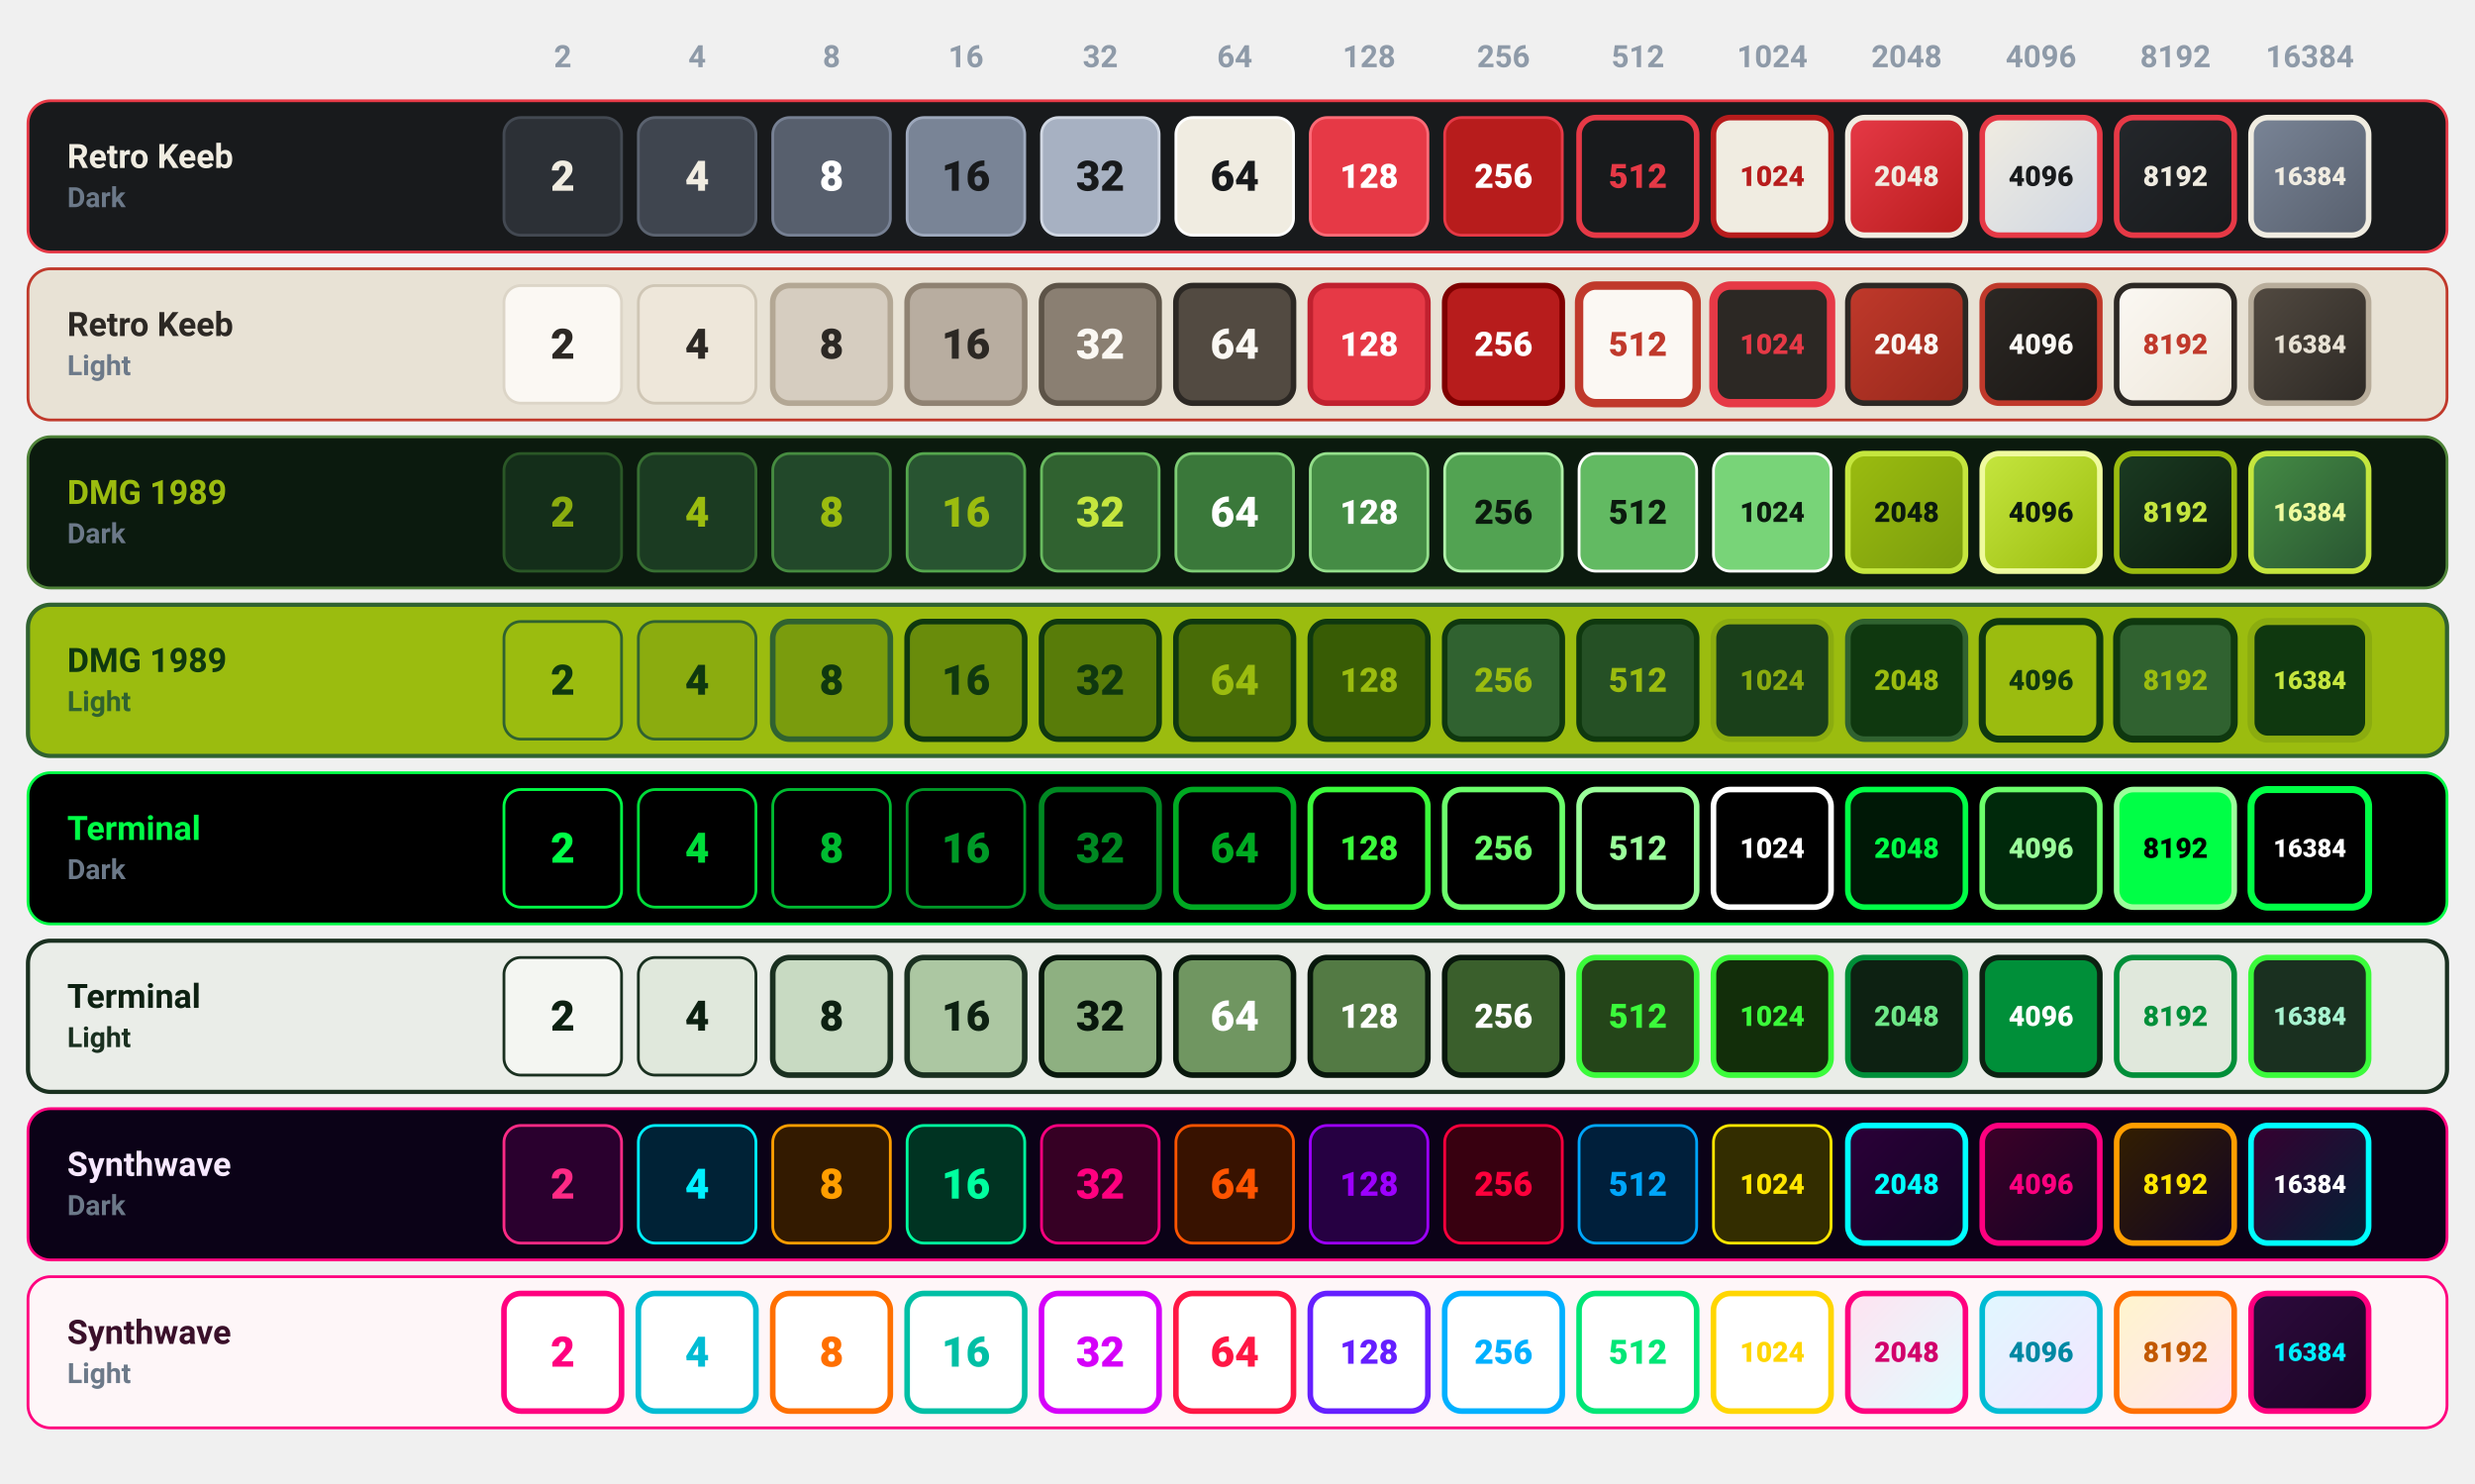
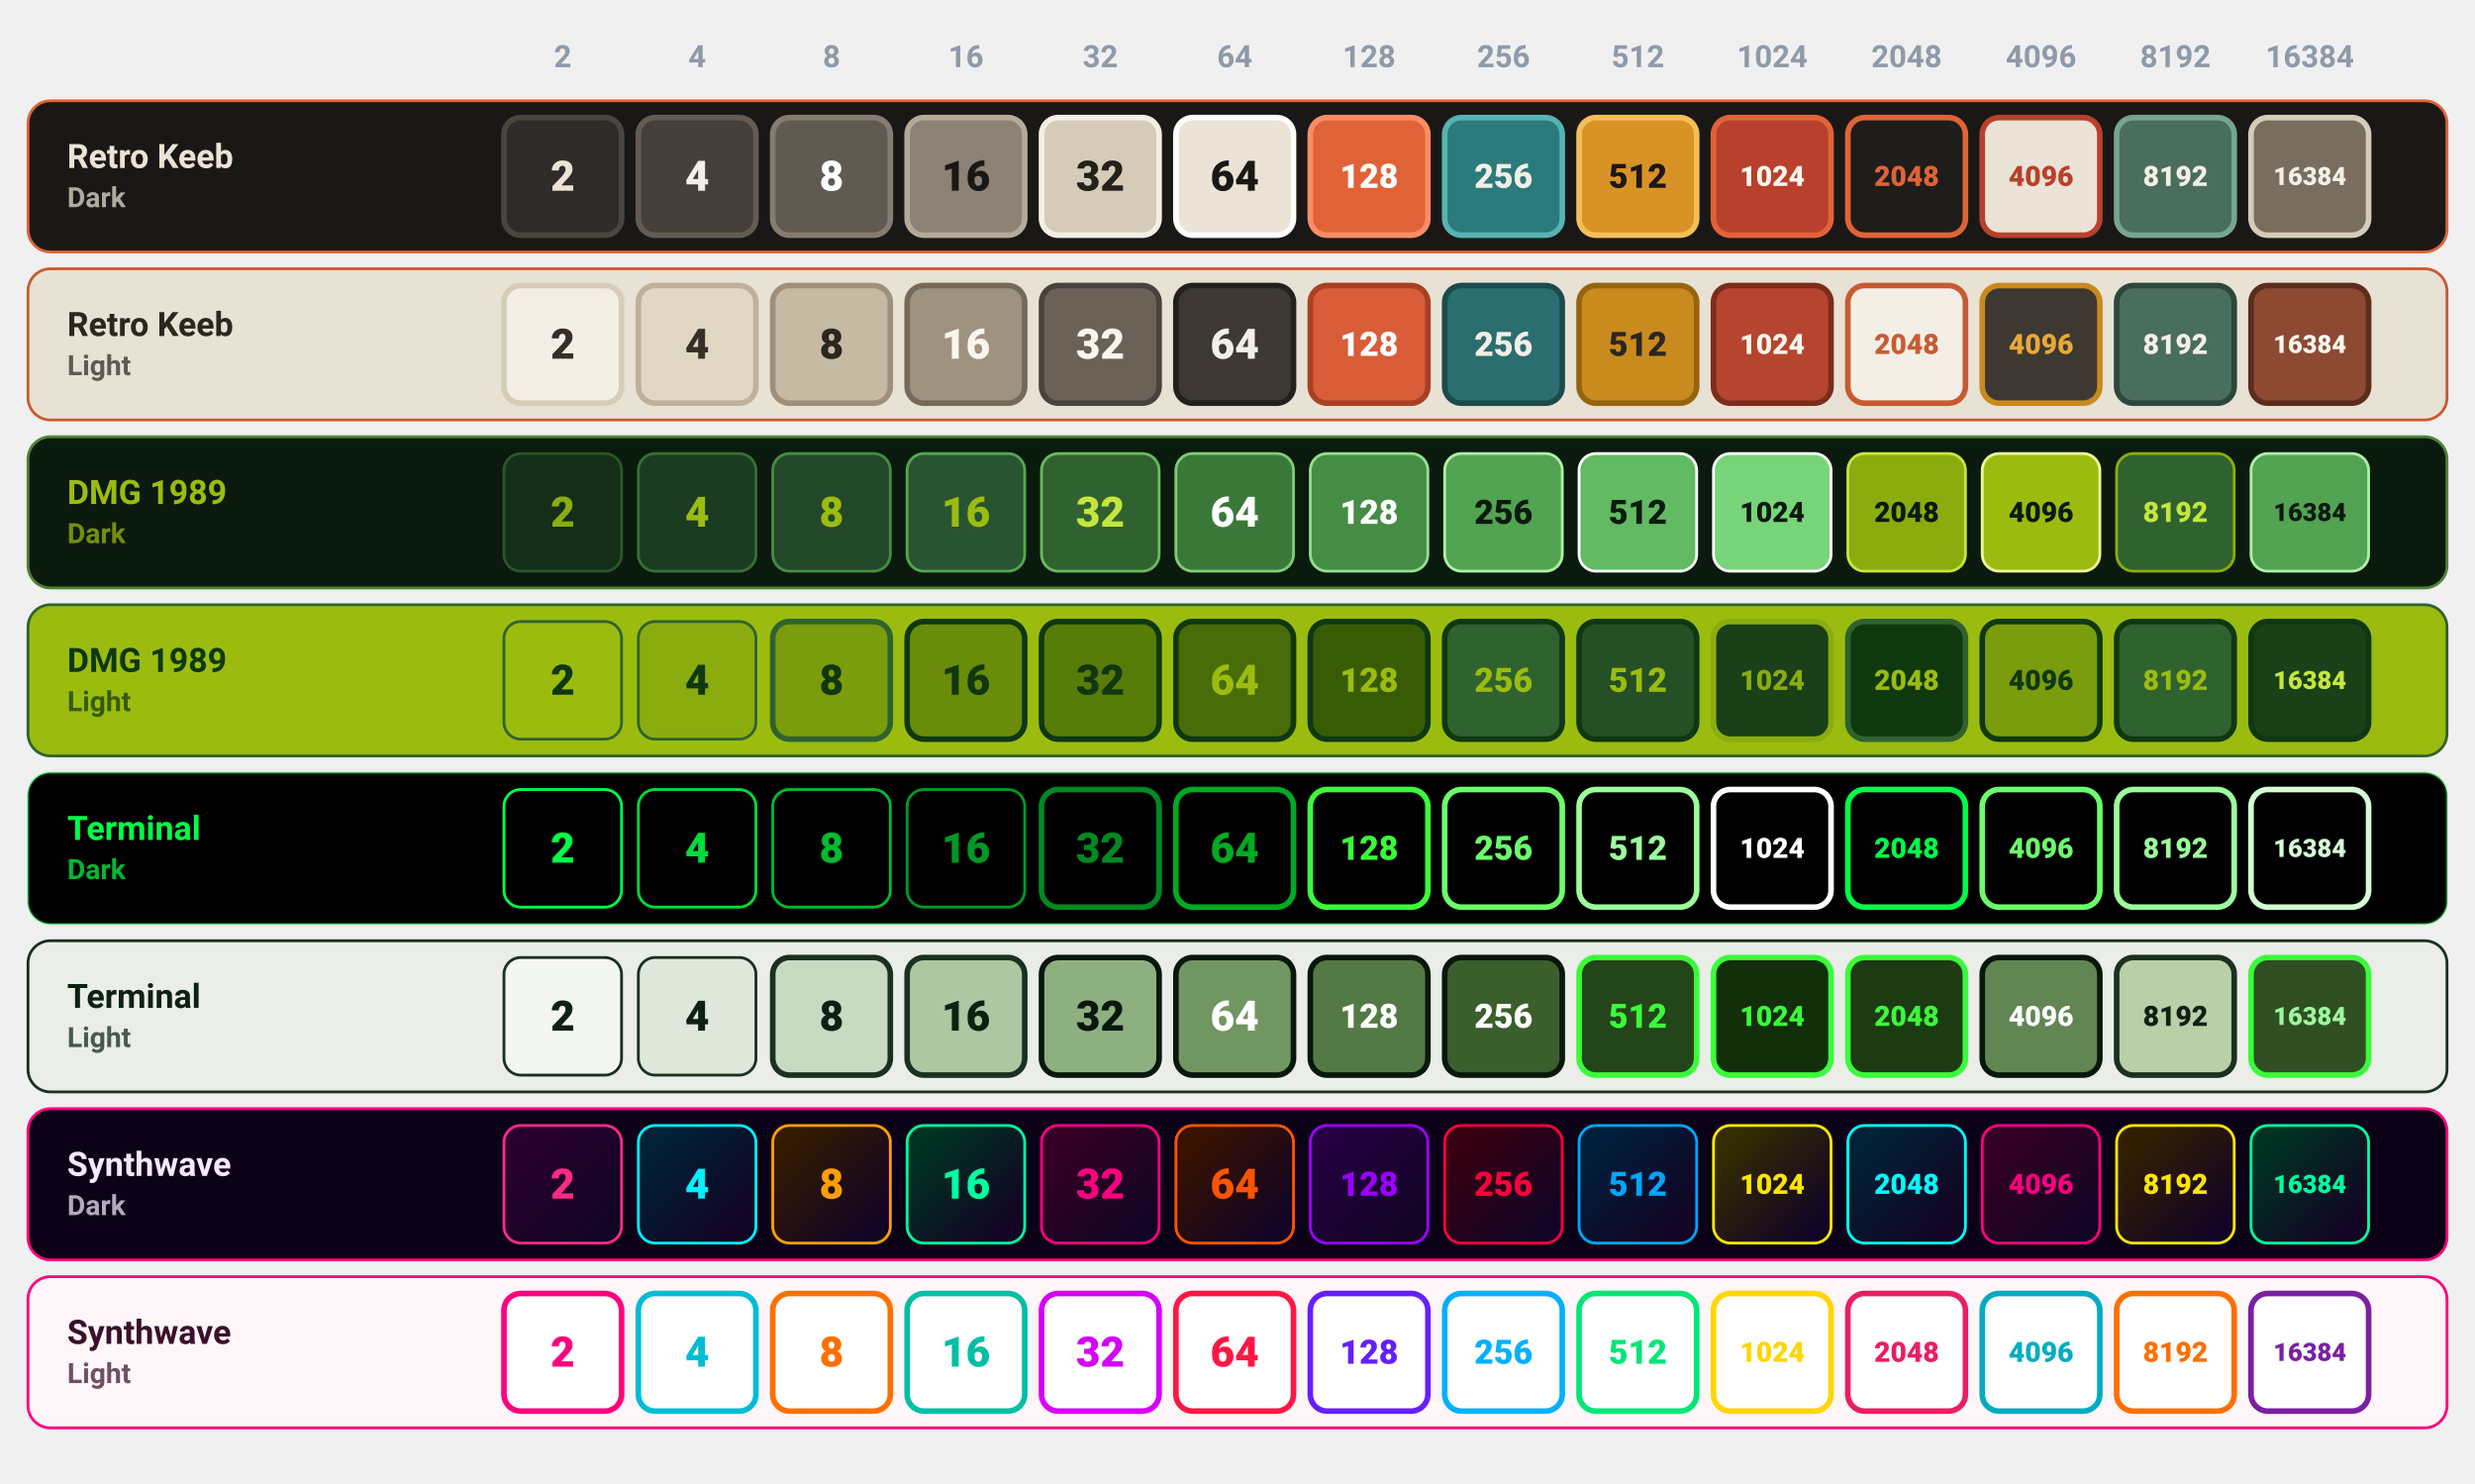
<svg xmlns="http://www.w3.org/2000/svg" viewBox="0 0 884 530" width="100%" height="100%" style="background:#0a0c0e; font-family:-apple-system, BlinkMacSystemFont, 'Segoe UI', Roboto, sans-serif;">
  <style>
    .hdr { fill:#8e9aa8; font-size:11px; font-weight:700; text-anchor:middle; }
    .lbl { font-size:12px; font-weight:700; }
    .sub { font-size:10px; font-weight:600; fill:#6c7989; }
    .val { font-weight:800; text-anchor:middle; dominant-baseline:central; }
    .v2 { font-size:15px; } .v3 { font-size:12px; } .v4 { font-size:10px; } .v5 { font-size:9px; }
  </style>
  <defs>
-     <linearGradient id="rkd-2048" x1="0%" y1="0%" x2="100%" y2="100%">
-       <stop offset="0%" stop-color="#e63946" />
-       <stop offset="100%" stop-color="#b71c1c" />
-     </linearGradient>
-     <linearGradient id="rkd-4096" x1="0%" y1="0%" x2="100%" y2="100%">
-       <stop offset="0%" stop-color="#f0ece1" />
-       <stop offset="100%" stop-color="#d0d7e3" />
-     </linearGradient>
-     <linearGradient id="rkd-8192" x1="0%" y1="0%" x2="100%" y2="100%">
-       <stop offset="0%" stop-color="#24272b" />
-       <stop offset="100%" stop-color="#181a1c" />
-     </linearGradient>
-     <linearGradient id="rkd-16384" x1="0%" y1="0%" x2="100%" y2="100%">
-       <stop offset="0%" stop-color="#798496" />
-       <stop offset="100%" stop-color="#575f6d" />
-     </linearGradient>
-     <linearGradient id="rkl-2048" x1="0%" y1="0%" x2="100%" y2="100%">
-       <stop offset="0%" stop-color="#c0392b" />
-       <stop offset="100%" stop-color="#96281b" />
-     </linearGradient>
-     <linearGradient id="rkl-4096" x1="0%" y1="0%" x2="100%" y2="100%">
-       <stop offset="0%" stop-color="#2c2824" />
-       <stop offset="100%" stop-color="#1a1715" />
-     </linearGradient>
-     <linearGradient id="rkl-8192" x1="0%" y1="0%" x2="100%" y2="100%">
-       <stop offset="0%" stop-color="#fbf8f3" />
-       <stop offset="100%" stop-color="#eee7da" />
-     </linearGradient>
-     <linearGradient id="rkl-16384" x1="0%" y1="0%" x2="100%" y2="100%">
-       <stop offset="0%" stop-color="#524a41" />
-       <stop offset="100%" stop-color="#2c2824" />
-     </linearGradient>
-     <linearGradient id="dd-2048" x1="0%" y1="0%" x2="100%" y2="100%">
-       <stop offset="0%" stop-color="#9bbc0f" />
-       <stop offset="100%" stop-color="#7a9c0d" />
-     </linearGradient>
-     <linearGradient id="dd-4096" x1="0%" y1="0%" x2="100%" y2="100%">
-       <stop offset="0%" stop-color="#c5e63e" />
-       <stop offset="100%" stop-color="#9bbc0f" />
-     </linearGradient>
-     <linearGradient id="dd-8192" x1="0%" y1="0%" x2="100%" y2="100%">
-       <stop offset="0%" stop-color="#1b3b22" />
-       <stop offset="100%" stop-color="#0b1a0e" />
-     </linearGradient>
-     <linearGradient id="dd-16384" x1="0%" y1="0%" x2="100%" y2="100%">
-       <stop offset="0%" stop-color="#458c45" />
-       <stop offset="100%" stop-color="#285431" />
-     </linearGradient>
-     <linearGradient id="swd-2048" x1="0%" y1="0%" x2="100%" y2="100%">
-       <stop offset="0%" stop-color="#2b0038" />
-       <stop offset="100%" stop-color="#120424" />
-     </linearGradient>
-     <linearGradient id="swd-4096" x1="0%" y1="0%" x2="100%" y2="100%">
-       <stop offset="0%" stop-color="#3d0028" />
-       <stop offset="100%" stop-color="#120424" />
-     </linearGradient>
-     <linearGradient id="swd-8192" x1="0%" y1="0%" x2="100%" y2="100%">
+     <linearGradient id="swd-2" x1="14.6%" y1="14.6%" x2="85.4%" y2="85.4%">
+       <stop offset="0%" stop-color="#2a002e" />
+       <stop offset="100%" stop-color="#120424" />
+     </linearGradient>
+     <linearGradient id="swd-4" x1="14.6%" y1="14.6%" x2="85.4%" y2="85.4%">
+       <stop offset="0%" stop-color="#002236" />
+       <stop offset="100%" stop-color="#120424" />
+     </linearGradient>
+     <linearGradient id="swd-8" x1="14.6%" y1="14.6%" x2="85.4%" y2="85.4%">
+       <stop offset="0%" stop-color="#331a00" />
+       <stop offset="100%" stop-color="#120424" />
+     </linearGradient>
+     <linearGradient id="swd-16" x1="14.6%" y1="14.6%" x2="85.4%" y2="85.4%">
+       <stop offset="0%" stop-color="#003322" />
+       <stop offset="100%" stop-color="#120424" />
+     </linearGradient>
+     <linearGradient id="swd-32" x1="14.6%" y1="14.6%" x2="85.4%" y2="85.4%">
+       <stop offset="0%" stop-color="#360024" />
+       <stop offset="100%" stop-color="#120424" />
+     </linearGradient>
+     <linearGradient id="swd-64" x1="14.6%" y1="14.6%" x2="85.4%" y2="85.4%">
+       <stop offset="0%" stop-color="#381200" />
+       <stop offset="100%" stop-color="#120424" />
+     </linearGradient>
+     <linearGradient id="swd-128" x1="14.6%" y1="14.6%" x2="85.4%" y2="85.4%">
+       <stop offset="0%" stop-color="#260042" />
+       <stop offset="100%" stop-color="#120424" />
+     </linearGradient>
+     <linearGradient id="swd-256" x1="14.6%" y1="14.6%" x2="85.4%" y2="85.4%">
+       <stop offset="0%" stop-color="#380010" />
+       <stop offset="100%" stop-color="#120424" />
+     </linearGradient>
+     <linearGradient id="swd-512" x1="14.6%" y1="14.6%" x2="85.4%" y2="85.4%">
+       <stop offset="0%" stop-color="#001f3b" />
+       <stop offset="100%" stop-color="#120424" />
+     </linearGradient>
+     <linearGradient id="swd-1024" x1="14.6%" y1="14.6%" x2="85.4%" y2="85.4%">
+       <stop offset="0%" stop-color="#332d00" />
+       <stop offset="100%" stop-color="#120424" />
+     </linearGradient>
+     <linearGradient id="swd-2048" x1="14.6%" y1="14.6%" x2="85.4%" y2="85.4%">
+       <stop offset="0%" stop-color="#002236" />
+       <stop offset="100%" stop-color="#120424" />
+     </linearGradient>
+     <linearGradient id="swd-4096" x1="14.6%" y1="14.6%" x2="85.4%" y2="85.4%">
+       <stop offset="0%" stop-color="#360024" />
+       <stop offset="100%" stop-color="#120424" />
+     </linearGradient>
+     <linearGradient id="swd-8192" x1="14.6%" y1="14.6%" x2="85.4%" y2="85.4%">
      <stop offset="0%" stop-color="#331f00" />
      <stop offset="100%" stop-color="#120424" />
    </linearGradient>
-     <linearGradient id="swd-16384" x1="0%" y1="0%" x2="100%" y2="100%">
-       <stop offset="0%" stop-color="#360030" />
-       <stop offset="100%" stop-color="#002236" />
-     </linearGradient>
-     <linearGradient id="swl-2048" x1="0%" y1="0%" x2="100%" y2="100%">
-       <stop offset="0%" stop-color="#ffe3f1" />
-       <stop offset="100%" stop-color="#e0fcff" />
-     </linearGradient>
-     <linearGradient id="swl-4096" x1="0%" y1="0%" x2="100%" y2="100%">
-       <stop offset="0%" stop-color="#e0f7ff" />
-       <stop offset="100%" stop-color="#f3e5ff" />
-     </linearGradient>
-     <linearGradient id="swl-8192" x1="0%" y1="0%" x2="100%" y2="100%">
-       <stop offset="0%" stop-color="#fff5cc" />
-       <stop offset="100%" stop-color="#ffe3f1" />
-     </linearGradient>
-     <linearGradient id="swl-16384" x1="0%" y1="0%" x2="100%" y2="100%">
-       <stop offset="0%" stop-color="#2d0a3d" />
-       <stop offset="100%" stop-color="#1a0524" />
+     <linearGradient id="swd-16384" x1="14.6%" y1="14.6%" x2="85.4%" y2="85.4%">
+       <stop offset="0%" stop-color="#003322" />
+       <stop offset="100%" stop-color="#120424" />
    </linearGradient>
  </defs>
  <g transform="translate(180, 24)">
    <text x="21" class="hdr">2</text>
    <text x="69" class="hdr">4</text>
    <text x="117" class="hdr">8</text>
    <text x="165" class="hdr">16</text>
    <text x="213" class="hdr">32</text>
    <text x="261" class="hdr">64</text>
    <text x="309" class="hdr">128</text>
    <text x="357" class="hdr">256</text>
    <text x="405" class="hdr">512</text>
    <text x="453" class="hdr">1024</text>
    <text x="501" class="hdr">2048</text>
    <text x="549" class="hdr">4096</text>
    <text x="597" class="hdr">8192</text>
    <text x="645" class="hdr">16384</text>
  </g>
  <g transform="translate(10, 36)">
-     <rect width="864" height="54" rx="8" fill="#181a1c" stroke="#e63946" stroke-width="1" />
-     <text x="14" y="24" fill="#f0ece1" class="lbl">Retro Keeb</text>
-     <text x="14" y="38" class="sub">Dark</text>
-     <g transform="translate(170, 6)">
-       <rect x="0" width="42" height="42" rx="6" fill="#2c3036" stroke="#434952" />
-       <text x="21" y="21" fill="#f0ece1" class="val v2">2</text>
-       <rect x="48" width="42" height="42" rx="6" fill="#3f454f" stroke="#5b6370" />
-       <text x="69" y="21" fill="#f0ece1" class="val v2">4</text>
-       <rect x="96" width="42" height="42" rx="6" fill="#575f6d" stroke="#778194" />
+     <rect width="864" height="54" rx="8" fill="#1a1816" stroke="#e06338" stroke-width="1" />
+     <text x="14" y="24" fill="#ebe3d5" class="lbl">Retro Keeb</text>
+     <text x="14" y="38" class="sub" style="fill:#ebe3d5;" fill-opacity="0.72">Dark</text>
+     <g transform="translate(170, 6)">
+       <rect x="0" width="42" height="42" rx="6" fill="#2e2b28" stroke="#4a453f" stroke-width="2" />
+       <text x="21" y="21" fill="#ebe3d5" class="val v2">2</text>
+       <rect x="48" width="42" height="42" rx="6" fill="#443f3a" stroke="#635c55" stroke-width="2" />
+       <text x="69" y="21" fill="#f4efe6" class="val v2">4</text>
+       <rect x="96" width="42" height="42" rx="6" fill="#615a52" stroke="#857c71" stroke-width="2" />
      <text x="117" y="21" fill="#ffffff" class="val v2">8</text>
-       <rect x="144" width="42" height="42" rx="6" fill="#798496" stroke="#9ea9bd" />
-       <text x="165" y="21" fill="#181a1c" class="val v2">16</text>
-       <rect x="192" width="42" height="42" rx="6" fill="#a7b1c2" stroke="#d0d7e3" />
-       <text x="213" y="21" fill="#181a1c" class="val v2">32</text>
-       <rect x="240" width="42" height="42" rx="6" fill="#f0ece1" stroke="#ffffff" />
-       <text x="261" y="21" fill="#181a1c" class="val v2">64</text>
-       <rect x="288" width="42" height="42" rx="6" fill="#e63946" stroke="#ff6b77" />
+       <rect x="144" width="42" height="42" rx="6" fill="#8c8275" stroke="#b5a998" stroke-width="2" />
+       <text x="165" y="21" fill="#1a1816" class="val v2">16</text>
+       <rect x="192" width="42" height="42" rx="6" fill="#d6cbb8" stroke="#f4efe6" stroke-width="2" />
+       <text x="213" y="21" fill="#24201c" class="val v2">32</text>
+       <rect x="240" width="42" height="42" rx="6" fill="#ebe3d5" stroke="#ffffff" stroke-width="2" />
+       <text x="261" y="21" fill="#1a1816" class="val v2">64</text>
+       <rect x="288" width="42" height="42" rx="6" fill="#e06338" stroke="#ff8c66" stroke-width="2" />
      <text x="309" y="21" fill="#ffffff" class="val v3">128</text>
-       <rect x="336" width="42" height="42" rx="6" fill="#b71c1c" stroke="#e63946" />
-       <text x="357" y="21" fill="#ffffff" class="val v3">256</text>
-       <rect x="384" width="42" height="42" rx="6" fill="#181a1c" stroke="#e63946" stroke-width="2" />
-       <text x="405" y="21" fill="#e63946" class="val v3">512</text>
-       <rect x="432" width="42" height="42" rx="6" fill="#f0ece1" stroke="#b71c1c" stroke-width="2" />
-       <text x="453" y="21" fill="#b71c1c" class="val v4">1024</text>
-       <rect x="480" width="42" height="42" rx="6" fill="url(#rkd-2048)" stroke="#f0ece1" stroke-width="2" />
-       <text x="501" y="21" fill="#f0ece1" class="val v4">2048</text>
-       <rect x="528" width="42" height="42" rx="6" fill="url(#rkd-4096)" stroke="#e63946" stroke-width="2" />
-       <text x="549" y="21" fill="#181a1c" class="val v4">4096</text>
-       <rect x="576" width="42" height="42" rx="6" fill="url(#rkd-8192)" stroke="#e63946" stroke-width="2" />
-       <text x="597" y="21" fill="#f0ece1" class="val v4">8192</text>
-       <rect x="624" width="42" height="42" rx="6" fill="url(#rkd-16384)" stroke="#f0ece1" stroke-width="2" />
-       <text x="645" y="21" fill="#f0ece1" class="val v5">16384</text>
+       <rect x="336" width="42" height="42" rx="6" fill="#2c7a7b" stroke="#56b3b4" stroke-width="2" />
+       <text x="357" y="21" fill="#f4efe6" class="val v3">256</text>
+       <rect x="384" width="42" height="42" rx="6" fill="#d99226" stroke="#f5be58" stroke-width="2" />
+       <text x="405" y="21" fill="#1a1816" class="val v3">512</text>
+       <rect x="432" width="42" height="42" rx="6" fill="#b8402c" stroke="#e06338" stroke-width="2" />
+       <text x="453" y="21" fill="#faf6ee" class="val v4">1024</text>
+       <rect x="480" width="42" height="42" rx="6" fill="#1f1d1b" stroke="#e06338" stroke-width="2" />
+       <text x="501" y="21" fill="#e06338" class="val v4">2048</text>
+       <rect x="528" width="42" height="42" rx="6" fill="#ebe3d5" stroke="#b8402c" stroke-width="2" />
+       <text x="549" y="21" fill="#b8402c" class="val v4">4096</text>
+       <rect x="576" width="42" height="42" rx="6" fill="#496e5d" stroke="#76a68f" stroke-width="2" />
+       <text x="597" y="21" fill="#f4efe6" class="val v4">8192</text>
+       <rect x="624" width="42" height="42" rx="6" fill="#786d5f" stroke="#d6cbb8" stroke-width="2" />
+       <text x="645" y="21" fill="#f4efe6" class="val v5">16384</text>
    </g>
  </g>
  <g transform="translate(10, 96)">
-     <rect width="864" height="54" rx="8" fill="#e8e2d5" stroke="#c0392b" stroke-width="1" />
-     <text x="14" y="24" fill="#2c2824" class="lbl">Retro Keeb</text>
-     <text x="14" y="38" class="sub">Light</text>
-     <g transform="translate(170, 6)">
-       <rect x="0" width="42" height="42" rx="6" fill="#fbf8f3" stroke="#dcd5c7" />
-       <text x="21" y="21" fill="#2c2824" class="val v2">2</text>
-       <rect x="48" width="42" height="42" rx="6" fill="#eee7da" stroke="#cfc6b5" />
-       <text x="69" y="21" fill="#2c2824" class="val v2">4</text>
-       <rect x="96" width="42" height="42" rx="6" fill="#d6cdc0" stroke="#b3a794" stroke-width="2" />
-       <text x="117" y="21" fill="#2c2824" class="val v2">8</text>
-       <rect x="144" width="42" height="42" rx="6" fill="#b8ada0" stroke="#8f8272" stroke-width="2" />
-       <text x="165" y="21" fill="#2c2824" class="val v2">16</text>
-       <rect x="192" width="42" height="42" rx="6" fill="#8a7f72" stroke="#5c5347" stroke-width="2" />
-       <text x="213" y="21" fill="#fbf8f3" class="val v2">32</text>
-       <rect x="240" width="42" height="42" rx="6" fill="#524a41" stroke="#2c2824" stroke-width="2" />
-       <text x="261" y="21" fill="#fbf8f3" class="val v2">64</text>
-       <rect x="288" width="42" height="42" rx="6" fill="#e63946" stroke="#c0212f" stroke-width="2" />
+     <rect width="864" height="54" rx="8" fill="#e8e2d5" stroke="#c85a32" stroke-width="1" />
+     <text x="14" y="24" fill="#2c2620" class="lbl">Retro Keeb</text>
+     <text x="14" y="38" class="sub" style="fill:#2c2620;" fill-opacity="0.72">Light</text>
+     <g transform="translate(170, 6)">
+       <rect x="0" width="42" height="42" rx="6" fill="#f4efe6" stroke="#d6ccb8" stroke-width="2" />
+       <text x="21" y="21" fill="#362f28" class="val v2">2</text>
+       <rect x="48" width="42" height="42" rx="6" fill="#e2d7c3" stroke="#bfb199" stroke-width="2" />
+       <text x="69" y="21" fill="#362f28" class="val v2">4</text>
+       <rect x="96" width="42" height="42" rx="6" fill="#c7baa4" stroke="#9e9079" stroke-width="2" />
+       <text x="117" y="21" fill="#2c2620" class="val v2">8</text>
+       <rect x="144" width="42" height="42" rx="6" fill="#9e9280" stroke="#756a5a" stroke-width="2" />
+       <text x="165" y="21" fill="#faf6ee" class="val v2">16</text>
+       <rect x="192" width="42" height="42" rx="6" fill="#6b6257" stroke="#4a433b" stroke-width="2" />
+       <text x="213" y="21" fill="#faf6ee" class="val v2">32</text>
+       <rect x="240" width="42" height="42" rx="6" fill="#3d3832" stroke="#24201c" stroke-width="2" />
+       <text x="261" y="21" fill="#f4efe6" class="val v2">64</text>
+       <rect x="288" width="42" height="42" rx="6" fill="#d95d39" stroke="#a84022" stroke-width="2" />
      <text x="309" y="21" fill="#ffffff" class="val v3">128</text>
-       <rect x="336" width="42" height="42" rx="6" fill="#b71c1c" stroke="#7f0000" stroke-width="2" />
-       <text x="357" y="21" fill="#ffffff" class="val v3">256</text>
-       <rect x="384" width="42" height="42" rx="6" fill="#fbf8f3" stroke="#c0392b" stroke-width="3" />
-       <text x="405" y="21" fill="#c0392b" class="val v3">512</text>
-       <rect x="432" width="42" height="42" rx="6" fill="#2c2824" stroke="#e63946" stroke-width="3" />
-       <text x="453" y="21" fill="#e63946" class="val v4">1024</text>
-       <rect x="480" width="42" height="42" rx="6" fill="url(#rkl-2048)" stroke="#2c2824" stroke-width="2" />
-       <text x="501" y="21" fill="#fbf8f3" class="val v4">2048</text>
-       <rect x="528" width="42" height="42" rx="6" fill="url(#rkl-4096)" stroke="#c0392b" stroke-width="2" />
-       <text x="549" y="21" fill="#fbf8f3" class="val v4">4096</text>
-       <rect x="576" width="42" height="42" rx="6" fill="url(#rkl-8192)" stroke="#2c2824" stroke-width="2" />
-       <text x="597" y="21" fill="#c0392b" class="val v4">8192</text>
-       <rect x="624" width="42" height="42" rx="6" fill="url(#rkl-16384)" stroke="#b8ad9b" stroke-width="2" />
-       <text x="645" y="21" fill="#e8e2d5" class="val v5">16384</text>
+       <rect x="336" width="42" height="42" rx="6" fill="#2b6e70" stroke="#1b4b4d" stroke-width="2" />
+       <text x="357" y="21" fill="#f4efe6" class="val v3">256</text>
+       <rect x="384" width="42" height="42" rx="6" fill="#c98a1e" stroke="#96640e" stroke-width="2" />
+       <text x="405" y="21" fill="#2c2620" class="val v3">512</text>
+       <rect x="432" width="42" height="42" rx="6" fill="#b5452e" stroke="#7d2c1b" stroke-width="2" />
+       <text x="453" y="21" fill="#faf6ee" class="val v4">1024</text>
+       <rect x="480" width="42" height="42" rx="6" fill="#f4efe6" stroke="#c85a32" stroke-width="2" />
+       <text x="501" y="21" fill="#c85a32" class="val v4">2048</text>
+       <rect x="528" width="42" height="42" rx="6" fill="#3d3832" stroke="#c98a1e" stroke-width="2" />
+       <text x="549" y="21" fill="#e8a838" class="val v4">4096</text>
+       <rect x="576" width="42" height="42" rx="6" fill="#496e5d" stroke="#2c473b" stroke-width="2" />
+       <text x="597" y="21" fill="#f4efe6" class="val v4">8192</text>
+       <rect x="624" width="42" height="42" rx="6" fill="#8c4a32" stroke="#5c2d1c" stroke-width="2" />
+       <text x="645" y="21" fill="#faf6ee" class="val v5">16384</text>
    </g>
  </g>
  <g transform="translate(10, 156)">
    <rect width="864" height="54" rx="8" fill="#0b1a0e" stroke="#4e8238" stroke-width="1" />
    <text x="14" y="24" fill="#9bbc0f" class="lbl">DMG 1989</text>
-     <text x="14" y="38" class="sub">Dark</text>
+     <text x="14" y="38" class="sub" style="fill:#9bbc0f;" fill-opacity="0.72">Dark</text>
    <g transform="translate(170, 6)">
      <rect x="0" width="42" height="42" rx="6" fill="#142e1a" stroke="#2a5726" />
      <text x="21" y="21" fill="#8bac0f" class="val v2">2</text>
      <rect x="48" width="42" height="42" rx="6" fill="#1b3b22" stroke="#376f32" />
      <text x="69" y="21" fill="#9bbc0f" class="val v2">4</text>
      <rect x="96" width="42" height="42" rx="6" fill="#22482a" stroke="#468c40" />
      <text x="117" y="21" fill="#9bbc0f" class="val v2">8</text>
      <rect x="144" width="42" height="42" rx="6" fill="#285431" stroke="#54a64d" />
      <text x="165" y="21" fill="#9bbc0f" class="val v2">16</text>
      <rect x="192" width="42" height="42" rx="6" fill="#306230" stroke="#68ba5f" />
      <text x="213" y="21" fill="#c5e63e" class="val v2">32</text>
      <rect x="240" width="42" height="42" rx="6" fill="#3a783a" stroke="#7ecd75" />
      <text x="261" y="21" fill="#ffffff" class="val v2">64</text>
      <rect x="288" width="42" height="42" rx="6" fill="#458c45" stroke="#94df8b" />
      <text x="309" y="21" fill="#ffffff" class="val v3">128</text>
      <rect x="336" width="42" height="42" rx="6" fill="#52a352" stroke="#aff0a8" />
      <text x="357" y="21" fill="#0b1a0e" class="val v3">256</text>
      <rect x="384" width="42" height="42" rx="6" fill="#62ba62" stroke="#ffffff" />
      <text x="405" y="21" fill="#0b1a0e" class="val v3">512</text>
      <rect x="432" width="42" height="42" rx="6" fill="#78d478" stroke="#ffffff" />
      <text x="453" y="21" fill="#0b1a0e" class="val v4">1024</text>
-       <rect x="480" width="42" height="42" rx="6" fill="url(#dd-2048)" stroke="#c5e63e" stroke-width="2" />
+       <rect x="480" width="42" height="42" rx="6" fill="#8bac0f" stroke="#c5e63e" />
      <text x="501" y="21" fill="#0b1a0e" class="val v4">2048</text>
-       <rect x="528" width="42" height="42" rx="6" fill="url(#dd-4096)" stroke="#effa9e" stroke-width="2" />
+       <rect x="528" width="42" height="42" rx="6" fill="#9bbc0f" stroke="#effa9e" />
      <text x="549" y="21" fill="#0b1a0e" class="val v4">4096</text>
-       <rect x="576" width="42" height="42" rx="6" fill="url(#dd-8192)" stroke="#9bbc0f" stroke-width="2" />
+       <rect x="576" width="42" height="42" rx="6" fill="#306230" stroke="#8bac0f" />
      <text x="597" y="21" fill="#c5e63e" class="val v4">8192</text>
-       <rect x="624" width="42" height="42" rx="6" fill="url(#dd-16384)" stroke="#c5e63e" stroke-width="2" />
-       <text x="645" y="21" fill="#effa9e" class="val v5">16384</text>
+       <rect x="624" width="42" height="42" rx="6" fill="#52a352" stroke="#aff0a8" />
+       <text x="645" y="21" fill="#0b1a0e" class="val v5">16384</text>
    </g>
  </g>
  <g transform="translate(10, 216)">
-     <rect width="864" height="54" rx="8" fill="#9bbc0f" stroke="#306230" stroke-width="1.5" />
+     <rect width="864" height="54" rx="8" fill="#9bbc0f" stroke="#306230" stroke-width="1" />
    <text x="14" y="24" fill="#0f380f" class="lbl">DMG 1989</text>
-     <text x="14" y="38" class="sub" style="fill:#306230;">Light</text>
+     <text x="14" y="38" class="sub" style="fill:#0f380f;" fill-opacity="0.72">Light</text>
    <g transform="translate(170, 6)">
      <rect x="0" width="42" height="42" rx="6" fill="#9bbc0f" stroke="#306230" />
      <text x="21" y="21" fill="#0f380f" class="val v2">2</text>
      <rect x="48" width="42" height="42" rx="6" fill="#8bac0f" stroke="#306230" />
      <text x="69" y="21" fill="#0f380f" class="val v2">4</text>
      <rect x="96" width="42" height="42" rx="6" fill="#7a9c0d" stroke="#306230" stroke-width="2" />
      <text x="117" y="21" fill="#0f380f" class="val v2">8</text>
      <rect x="144" width="42" height="42" rx="6" fill="#698c0b" stroke="#0f380f" stroke-width="2" />
      <text x="165" y="21" fill="#0f380f" class="val v2">16</text>
      <rect x="192" width="42" height="42" rx="6" fill="#587c09" stroke="#0f380f" stroke-width="2" />
      <text x="213" y="21" fill="#0f380f" class="val v2">32</text>
      <rect x="240" width="42" height="42" rx="6" fill="#486c07" stroke="#0f380f" stroke-width="2" />
      <text x="261" y="21" fill="#9bbc0f" class="val v2">64</text>
      <rect x="288" width="42" height="42" rx="6" fill="#385c05" stroke="#0f380f" stroke-width="2" />
      <text x="309" y="21" fill="#9bbc0f" class="val v3">128</text>
      <rect x="336" width="42" height="42" rx="6" fill="#306230" stroke="#0f380f" stroke-width="2" />
      <text x="357" y="21" fill="#9bbc0f" class="val v3">256</text>
      <rect x="384" width="42" height="42" rx="6" fill="#255025" stroke="#0f380f" stroke-width="2" />
      <text x="405" y="21" fill="#9bbc0f" class="val v3">512</text>
      <rect x="432" width="42" height="42" rx="6" fill="#1a401a" stroke="#8bac0f" stroke-width="2" />
      <text x="453" y="21" fill="#8bac0f" class="val v4">1024</text>
      <rect x="480" width="42" height="42" rx="6" fill="#0f380f" stroke="#306230" stroke-width="2" />
      <text x="501" y="21" fill="#9bbc0f" class="val v4">2048</text>
-       <rect x="528" width="42" height="42" rx="6" fill="#9bbc0f" stroke="#0f380f" stroke-width="2.5" />
+       <rect x="528" width="42" height="42" rx="6" fill="#7a9c0d" stroke="#0f380f" stroke-width="2" />
      <text x="549" y="21" fill="#0f380f" class="val v4">4096</text>
-       <rect x="576" width="42" height="42" rx="6" fill="#306230" stroke="#0f380f" stroke-width="2.5" />
+       <rect x="576" width="42" height="42" rx="6" fill="#306230" stroke="#0f380f" stroke-width="2" />
      <text x="597" y="21" fill="#9bbc0f" class="val v4">8192</text>
-       <rect x="624" width="42" height="42" rx="6" fill="#0f380f" stroke="#8bac0f" stroke-width="2.5" />
+       <rect x="624" width="42" height="42" rx="6" fill="#1a401a" stroke="#0f380f" stroke-width="2" />
      <text x="645" y="21" fill="#c5e63e" class="val v5">16384</text>
    </g>
  </g>
  <g transform="translate(10, 276)">
-     <rect width="864" height="54" rx="8" fill="#000000" stroke="#00ff46" stroke-width="1" />
+     <rect width="864" height="54" rx="8" fill="#000000" stroke="#00ff46" stroke-opacity="0.3" stroke-width="1" />
    <text x="14" y="24" fill="#00ff46" class="lbl">Terminal</text>
-     <text x="14" y="38" class="sub">Dark</text>
+     <text x="14" y="38" class="sub" style="fill:#00ff46;" fill-opacity="0.72">Dark</text>
    <g transform="translate(170, 6)">
      <rect x="0" width="42" height="42" rx="6" fill="#000000" stroke="#00ff46" />
      <text x="21" y="21" fill="#00ff46" class="val v2">2</text>
      <rect x="48" width="42" height="42" rx="6" fill="#000000" stroke="#00dd3a" />
      <text x="69" y="21" fill="#00dd3a" class="val v2">4</text>
      <rect x="96" width="42" height="42" rx="6" fill="#000000" stroke="#00bb31" />
      <text x="117" y="21" fill="#00bb31" class="val v2">8</text>
      <rect x="144" width="42" height="42" rx="6" fill="#000000" stroke="#009927" />
      <text x="165" y="21" fill="#009927" class="val v2">16</text>
      <rect x="192" width="42" height="42" rx="6" fill="#000000" stroke="#008822" stroke-width="2" />
      <text x="213" y="21" fill="#008822" class="val v2">32</text>
      <rect x="240" width="42" height="42" rx="6" fill="#000000" stroke="#00aa22" stroke-width="2" />
      <text x="261" y="21" fill="#00aa22" class="val v2">64</text>
      <rect x="288" width="42" height="42" rx="6" fill="#000000" stroke="#3bfb3b" stroke-width="2" />
      <text x="309" y="21" fill="#3bfb3b" class="val v3">128</text>
      <rect x="336" width="42" height="42" rx="6" fill="#000000" stroke="#6bff6b" stroke-width="2" />
      <text x="357" y="21" fill="#6bff6b" class="val v3">256</text>
      <rect x="384" width="42" height="42" rx="6" fill="#000000" stroke="#9bff9b" stroke-width="2" />
      <text x="405" y="21" fill="#9bff9b" class="val v3">512</text>
      <rect x="432" width="42" height="42" rx="6" fill="#000000" stroke="#ffffff" stroke-width="2" />
      <text x="453" y="21" fill="#ffffff" class="val v4">1024</text>
-       <rect x="480" width="42" height="42" rx="6" fill="#001806" stroke="#00ff46" stroke-width="2" />
+       <rect x="480" width="42" height="42" rx="6" fill="#000000" stroke="#00ff46" stroke-width="2" />
      <text x="501" y="21" fill="#00ff46" class="val v4">2048</text>
-       <rect x="528" width="42" height="42" rx="6" fill="#00290b" stroke="#6bff6b" stroke-width="2" />
-       <text x="549" y="21" fill="#9bff9b" class="val v4">4096</text>
-       <rect x="576" width="42" height="42" rx="6" fill="#00ff46" stroke="#9bff9b" stroke-width="2" />
-       <text x="597" y="21" fill="#000000" class="val v4">8192</text>
-       <rect x="624" width="42" height="42" rx="6" fill="#000000" stroke="#00ff46" stroke-width="2.5" />
-       <text x="645" y="21" fill="#ffffff" class="val v5">16384</text>
+       <rect x="528" width="42" height="42" rx="6" fill="#000000" stroke="#6bff6b" stroke-width="2" />
+       <text x="549" y="21" fill="#6bff6b" class="val v4">4096</text>
+       <rect x="576" width="42" height="42" rx="6" fill="#000000" stroke="#9bff9b" stroke-width="2" />
+       <text x="597" y="21" fill="#9bff9b" class="val v4">8192</text>
+       <rect x="624" width="42" height="42" rx="6" fill="#000000" stroke="#d4ffd4" stroke-width="2" />
+       <text x="645" y="21" fill="#d4ffd4" class="val v5">16384</text>
    </g>
  </g>
  <g transform="translate(10, 336)">
-     <rect width="864" height="54" rx="8" fill="#eaede8" stroke="#1a3020" stroke-width="1.5" />
+     <rect width="864" height="54" rx="8" fill="#eaede8" stroke="#1a3020" stroke-width="1" />
    <text x="14" y="24" fill="#0d2112" class="lbl">Terminal</text>
-     <text x="14" y="38" class="sub" style="fill:#1a3020;">Light</text>
+     <text x="14" y="38" class="sub" style="fill:#0d2112;" fill-opacity="0.72">Light</text>
    <g transform="translate(170, 6)">
      <rect x="0" width="42" height="42" rx="6" fill="#f4f6f2" stroke="#1a3020" />
      <text x="21" y="21" fill="#0d2112" class="val v2">2</text>
      <rect x="48" width="42" height="42" rx="6" fill="#e0e8dc" stroke="#1a3020" />
      <text x="69" y="21" fill="#0d2112" class="val v2">4</text>
      <rect x="96" width="42" height="42" rx="6" fill="#c8dac2" stroke="#1a3020" stroke-width="2" />
      <text x="117" y="21" fill="#0d2112" class="val v2">8</text>
      <rect x="144" width="42" height="42" rx="6" fill="#acc7a2" stroke="#1a3020" stroke-width="2" />
      <text x="165" y="21" fill="#0d2112" class="val v2">16</text>
      <rect x="192" width="42" height="42" rx="6" fill="#8eb081" stroke="#08170c" stroke-width="2" />
      <text x="213" y="21" fill="#08170c" class="val v2">32</text>
      <rect x="240" width="42" height="42" rx="6" fill="#709661" stroke="#08170c" stroke-width="2" />
      <text x="261" y="21" fill="#ffffff" class="val v2">64</text>
      <rect x="288" width="42" height="42" rx="6" fill="#537a44" stroke="#08170c" stroke-width="2" />
      <text x="309" y="21" fill="#ffffff" class="val v3">128</text>
      <rect x="336" width="42" height="42" rx="6" fill="#3a5f2c" stroke="#08170c" stroke-width="2" />
      <text x="357" y="21" fill="#ffffff" class="val v3">256</text>
      <rect x="384" width="42" height="42" rx="6" fill="#244519" stroke="#3bfb3b" stroke-width="2" />
      <text x="405" y="21" fill="#3bfb3b" class="val v3">512</text>
      <rect x="432" width="42" height="42" rx="6" fill="#122e0a" stroke="#3bfb3b" stroke-width="2" />
      <text x="453" y="21" fill="#3bfb3b" class="val v4">1024</text>
-       <rect x="480" width="42" height="42" rx="6" fill="#0d2112" stroke="#008f39" stroke-width="2" />
-       <text x="501" y="21" fill="#6ee787" class="val v4">2048</text>
-       <rect x="528" width="42" height="42" rx="6" fill="#008f39" stroke="#0d2112" stroke-width="2" />
+       <rect x="480" width="42" height="42" rx="6" fill="#1c3b12" stroke="#3bfb3b" stroke-width="2" />
+       <text x="501" y="21" fill="#3bfb3b" class="val v4">2048</text>
+       <rect x="528" width="42" height="42" rx="6" fill="#618553" stroke="#08170c" stroke-width="2" />
      <text x="549" y="21" fill="#ffffff" class="val v4">4096</text>
-       <rect x="576" width="42" height="42" rx="6" fill="#e0e8dc" stroke="#008f39" stroke-width="2" />
-       <text x="597" y="21" fill="#008f39" class="val v4">8192</text>
-       <rect x="624" width="42" height="42" rx="6" fill="#1a3020" stroke="#3bfb3b" stroke-width="2" />
-       <text x="645" y="21" fill="#a7f3d0" class="val v5">16384</text>
+       <rect x="576" width="42" height="42" rx="6" fill="#b8cfa8" stroke="#1a3020" stroke-width="2" />
+       <text x="597" y="21" fill="#0d2112" class="val v4">8192</text>
+       <rect x="624" width="42" height="42" rx="6" fill="#2f4f23" stroke="#3bfb3b" stroke-width="2" />
+       <text x="645" y="21" fill="#9ef79e" class="val v5">16384</text>
    </g>
  </g>
  <g transform="translate(10, 396)">
    <rect width="864" height="54" rx="8" fill="#0b0217" stroke="#ff007f" stroke-width="1" />
    <text x="14" y="24" fill="#f7e8ff" class="lbl">Synthwave</text>
-     <text x="14" y="38" class="sub">Dark</text>
-     <g transform="translate(170, 6)">
-       <rect x="0" width="42" height="42" rx="6" fill="#2a002e" stroke="#ff2a85" />
+     <text x="14" y="38" class="sub" style="fill:#f7e8ff;" fill-opacity="0.72">Dark</text>
+     <g transform="translate(170, 6)">
+       <rect x="0" width="42" height="42" rx="6" fill="url(#swd-2)" stroke="#ff2a85" />
      <text x="21" y="21" fill="#ff2a85" class="val v2">2</text>
-       <rect x="48" width="42" height="42" rx="6" fill="#002236" stroke="#00f0ff" />
+       <rect x="48" width="42" height="42" rx="6" fill="url(#swd-4)" stroke="#00f0ff" />
      <text x="69" y="21" fill="#00f0ff" class="val v2">4</text>
-       <rect x="96" width="42" height="42" rx="6" fill="#331a00" stroke="#ff9e00" />
+       <rect x="96" width="42" height="42" rx="6" fill="url(#swd-8)" stroke="#ff9e00" />
      <text x="117" y="21" fill="#ff9e00" class="val v2">8</text>
-       <rect x="144" width="42" height="42" rx="6" fill="#003322" stroke="#00ff9f" />
+       <rect x="144" width="42" height="42" rx="6" fill="url(#swd-16)" stroke="#00ff9f" />
      <text x="165" y="21" fill="#00ff9f" class="val v2">16</text>
-       <rect x="192" width="42" height="42" rx="6" fill="#360024" stroke="#ff007f" />
+       <rect x="192" width="42" height="42" rx="6" fill="url(#swd-32)" stroke="#ff007f" />
      <text x="213" y="21" fill="#ff007f" class="val v2">32</text>
-       <rect x="240" width="42" height="42" rx="6" fill="#381200" stroke="#ff5400" />
+       <rect x="240" width="42" height="42" rx="6" fill="url(#swd-64)" stroke="#ff5400" />
      <text x="261" y="21" fill="#ff5400" class="val v2">64</text>
-       <rect x="288" width="42" height="42" rx="6" fill="#260042" stroke="#9d00ff" />
+       <rect x="288" width="42" height="42" rx="6" fill="url(#swd-128)" stroke="#9d00ff" />
      <text x="309" y="21" fill="#9d00ff" class="val v3">128</text>
-       <rect x="336" width="42" height="42" rx="6" fill="#380010" stroke="#ff003c" />
+       <rect x="336" width="42" height="42" rx="6" fill="url(#swd-256)" stroke="#ff003c" />
      <text x="357" y="21" fill="#ff003c" class="val v3">256</text>
-       <rect x="384" width="42" height="42" rx="6" fill="#001f3b" stroke="#00a6fb" />
+       <rect x="384" width="42" height="42" rx="6" fill="url(#swd-512)" stroke="#00a6fb" />
      <text x="405" y="21" fill="#00a6fb" class="val v3">512</text>
-       <rect x="432" width="42" height="42" rx="6" fill="#332d00" stroke="#ffe600" />
+       <rect x="432" width="42" height="42" rx="6" fill="url(#swd-1024)" stroke="#ffe600" />
      <text x="453" y="21" fill="#ffe600" class="val v4">1024</text>
-       <rect x="480" width="42" height="42" rx="6" fill="url(#swd-2048)" stroke="#00ffff" stroke-width="2" />
+       <rect x="480" width="42" height="42" rx="6" fill="url(#swd-2048)" stroke="#00ffff" />
      <text x="501" y="21" fill="#00ffff" class="val v4">2048</text>
-       <rect x="528" width="42" height="42" rx="6" fill="url(#swd-4096)" stroke="#ff007f" stroke-width="2" />
+       <rect x="528" width="42" height="42" rx="6" fill="url(#swd-4096)" stroke="#ff007f" />
      <text x="549" y="21" fill="#ff007f" class="val v4">4096</text>
-       <rect x="576" width="42" height="42" rx="6" fill="url(#swd-8192)" stroke="#ff9e00" stroke-width="2" />
+       <rect x="576" width="42" height="42" rx="6" fill="url(#swd-8192)" stroke="#ffe600" />
      <text x="597" y="21" fill="#ffe600" class="val v4">8192</text>
-       <rect x="624" width="42" height="42" rx="6" fill="url(#swd-16384)" stroke="#00ffff" stroke-width="2" />
-       <text x="645" y="21" fill="#ffffff" class="val v5">16384</text>
+       <rect x="624" width="42" height="42" rx="6" fill="url(#swd-16384)" stroke="#00ff9f" />
+       <text x="645" y="21" fill="#00ff9f" class="val v5">16384</text>
    </g>
  </g>
  <g transform="translate(10, 456)">
    <rect width="864" height="54" rx="8" fill="#fef6f8" stroke="#ff007f" stroke-width="1" />
    <text x="14" y="24" fill="#3a102a" class="lbl">Synthwave</text>
-     <text x="14" y="38" class="sub">Light</text>
+     <text x="14" y="38" class="sub" style="fill:#3a102a;" fill-opacity="0.72">Light</text>
    <g transform="translate(170, 6)">
      <rect x="0" width="42" height="42" rx="6" fill="#ffffff" stroke="#ff007f" stroke-width="2" />
      <text x="21" y="21" fill="#ff007f" class="val v2">2</text>
      <rect x="48" width="42" height="42" rx="6" fill="#ffffff" stroke="#00bcd4" stroke-width="2" />
      <text x="69" y="21" fill="#00bcd4" class="val v2">4</text>
      <rect x="96" width="42" height="42" rx="6" fill="#ffffff" stroke="#ff6f00" stroke-width="2" />
      <text x="117" y="21" fill="#ff6f00" class="val v2">8</text>
      <rect x="144" width="42" height="42" rx="6" fill="#ffffff" stroke="#00bfa5" stroke-width="2" />
      <text x="165" y="21" fill="#00bfa5" class="val v2">16</text>
      <rect x="192" width="42" height="42" rx="6" fill="#ffffff" stroke="#d500f9" stroke-width="2" />
      <text x="213" y="21" fill="#d500f9" class="val v2">32</text>
      <rect x="240" width="42" height="42" rx="6" fill="#ffffff" stroke="#ff1744" stroke-width="2" />
      <text x="261" y="21" fill="#ff1744" class="val v2">64</text>
      <rect x="288" width="42" height="42" rx="6" fill="#ffffff" stroke="#651fff" stroke-width="2" />
      <text x="309" y="21" fill="#651fff" class="val v3">128</text>
      <rect x="336" width="42" height="42" rx="6" fill="#ffffff" stroke="#00b0ff" stroke-width="2" />
      <text x="357" y="21" fill="#00b0ff" class="val v3">256</text>
      <rect x="384" width="42" height="42" rx="6" fill="#ffffff" stroke="#00e676" stroke-width="2" />
      <text x="405" y="21" fill="#00e676" class="val v3">512</text>
      <rect x="432" width="42" height="42" rx="6" fill="#ffffff" stroke="#ffd600" stroke-width="2" />
      <text x="453" y="21" fill="#ffd600" class="val v4">1024</text>
-       <rect x="480" width="42" height="42" rx="6" fill="url(#swl-2048)" stroke="#ff007f" stroke-width="2" />
-       <text x="501" y="21" fill="#d1006b" class="val v4">2048</text>
-       <rect x="528" width="42" height="42" rx="6" fill="url(#swl-4096)" stroke="#00bcd4" stroke-width="2" />
-       <text x="549" y="21" fill="#0088a3" class="val v4">4096</text>
-       <rect x="576" width="42" height="42" rx="6" fill="url(#swl-8192)" stroke="#ff6f00" stroke-width="2" />
-       <text x="597" y="21" fill="#c25900" class="val v4">8192</text>
-       <rect x="624" width="42" height="42" rx="6" fill="url(#swl-16384)" stroke="#ff007f" stroke-width="2" />
-       <text x="645" y="21" fill="#00f0ff" class="val v5">16384</text>
+       <rect x="480" width="42" height="42" rx="6" fill="#ffffff" stroke="#e91e63" stroke-width="2" />
+       <text x="501" y="21" fill="#e91e63" class="val v4">2048</text>
+       <rect x="528" width="42" height="42" rx="6" fill="#ffffff" stroke="#00acc1" stroke-width="2" />
+       <text x="549" y="21" fill="#00acc1" class="val v4">4096</text>
+       <rect x="576" width="42" height="42" rx="6" fill="#ffffff" stroke="#ff6f00" stroke-width="2" />
+       <text x="597" y="21" fill="#ff6f00" class="val v4">8192</text>
+       <rect x="624" width="42" height="42" rx="6" fill="#ffffff" stroke="#7b1fa2" stroke-width="2" />
+       <text x="645" y="21" fill="#7b1fa2" class="val v5">16384</text>
    </g>
  </g>
</svg>
